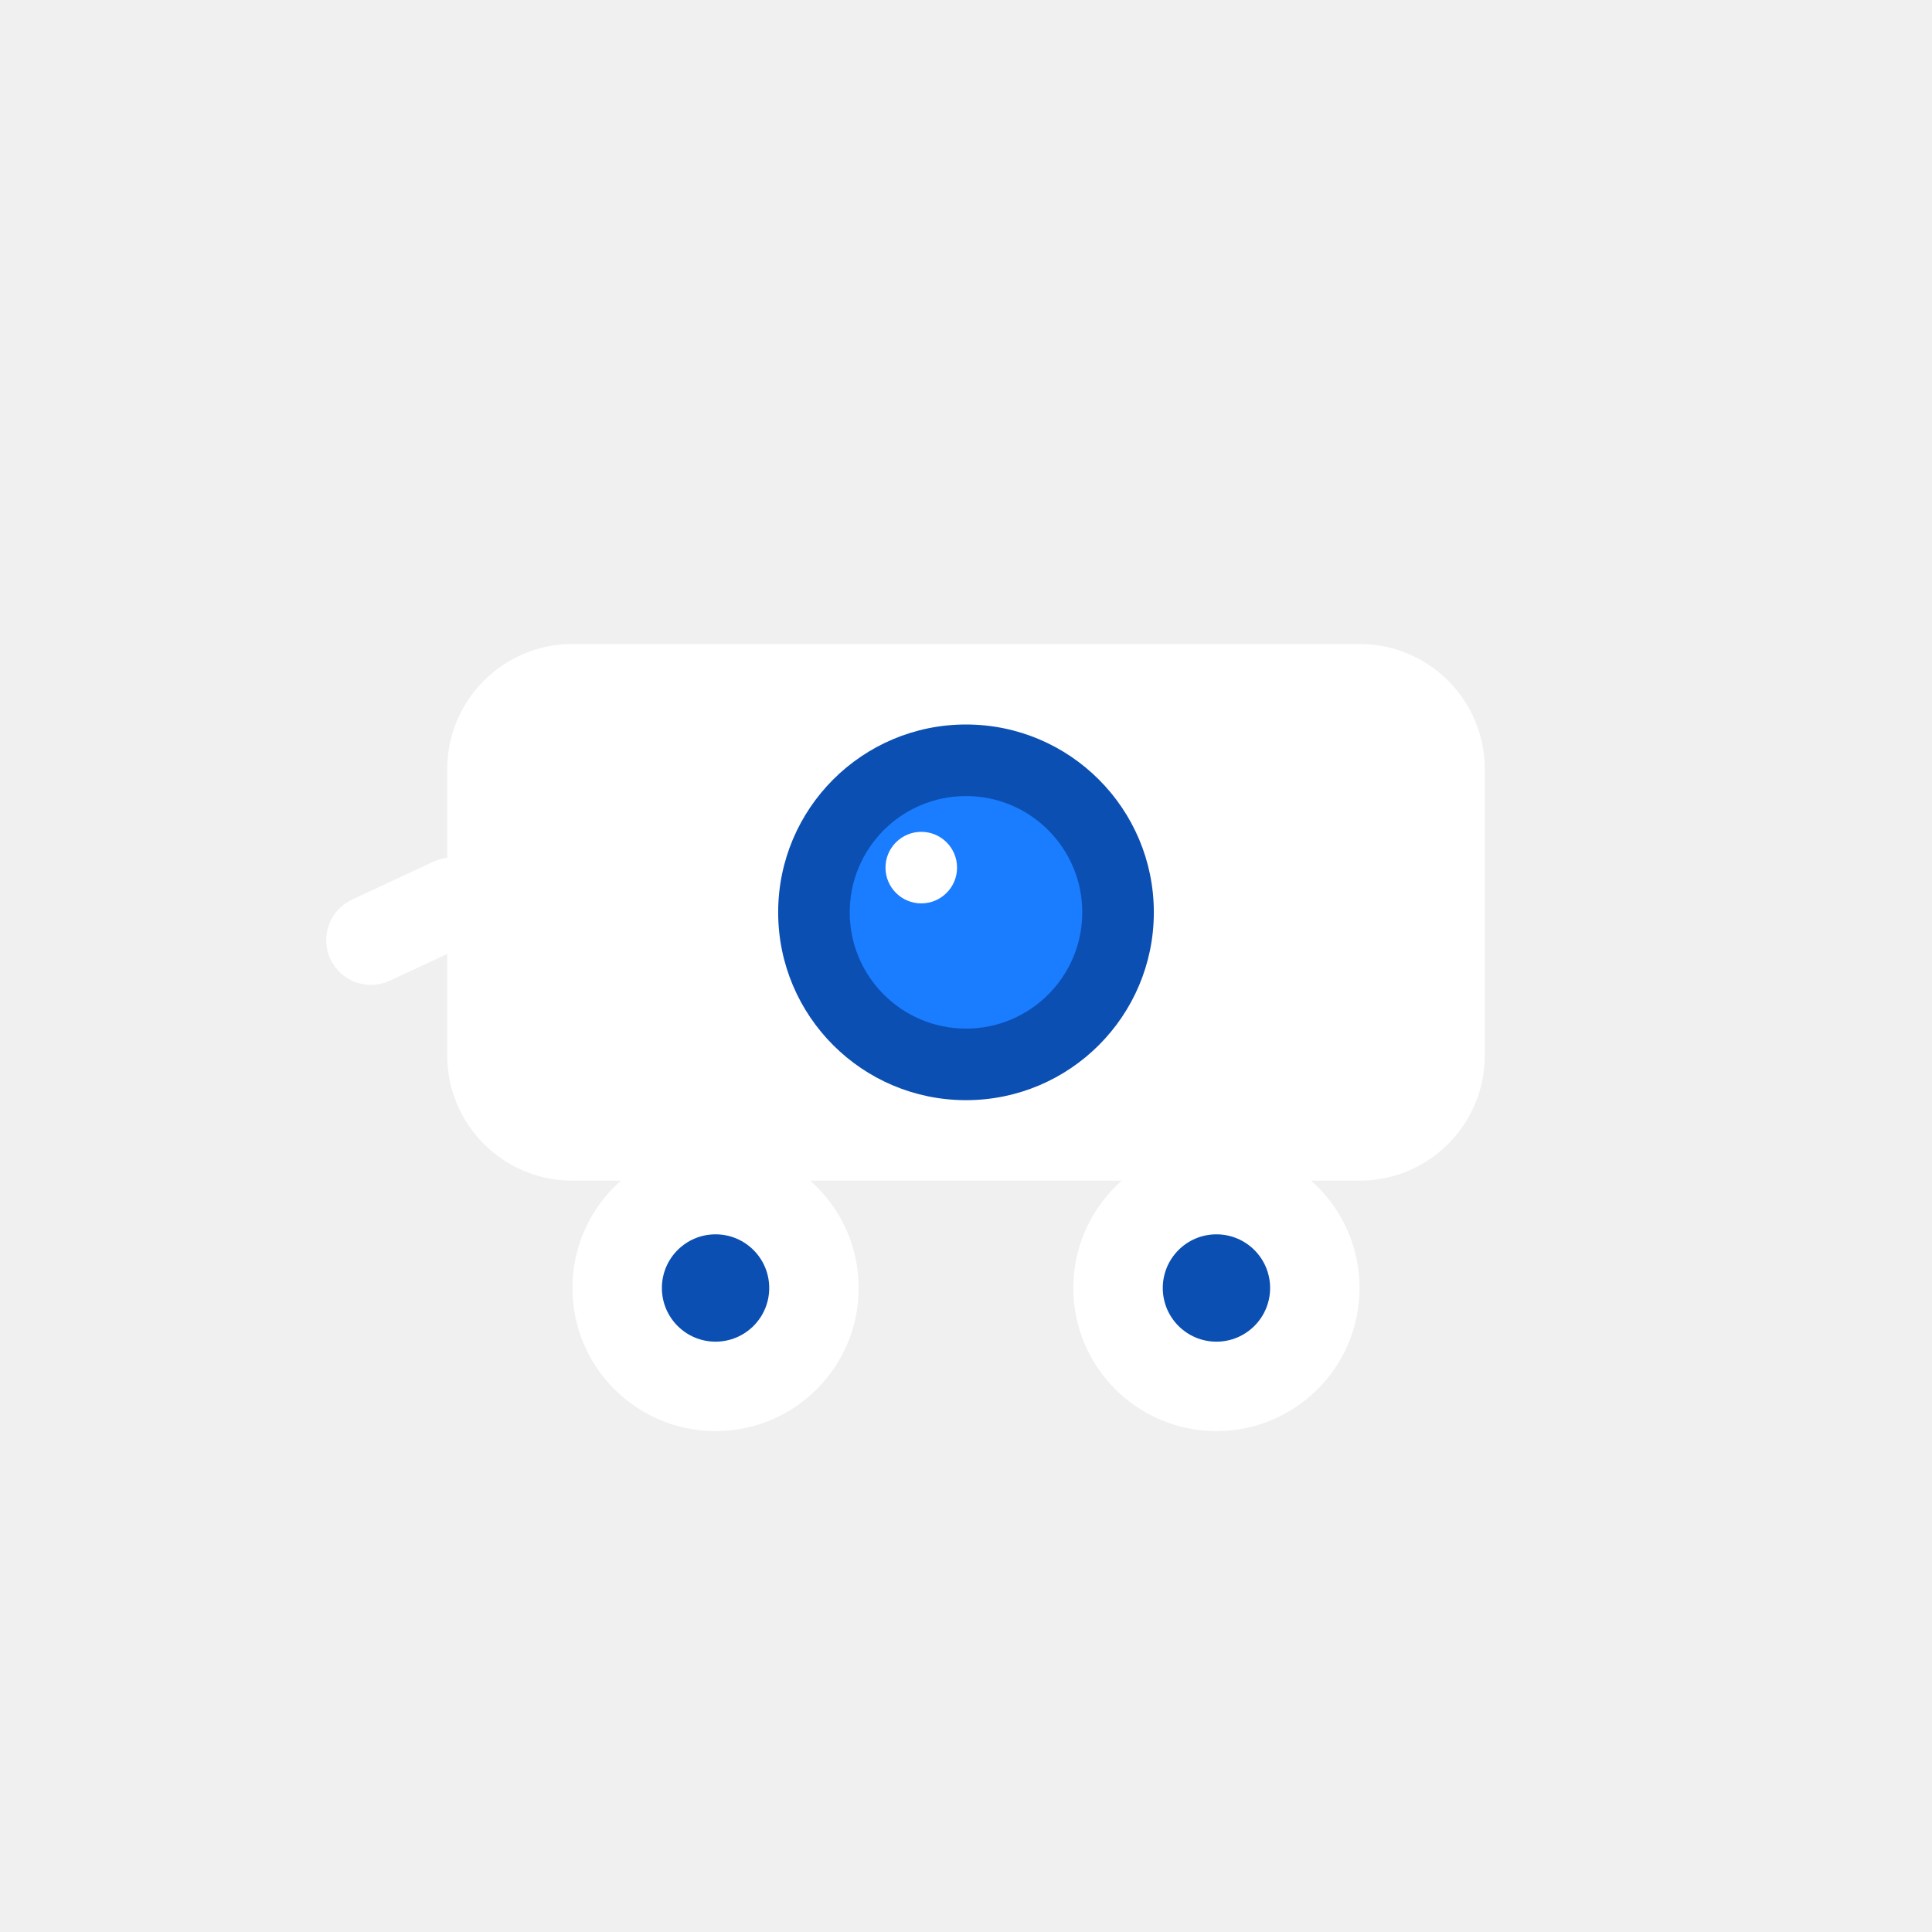
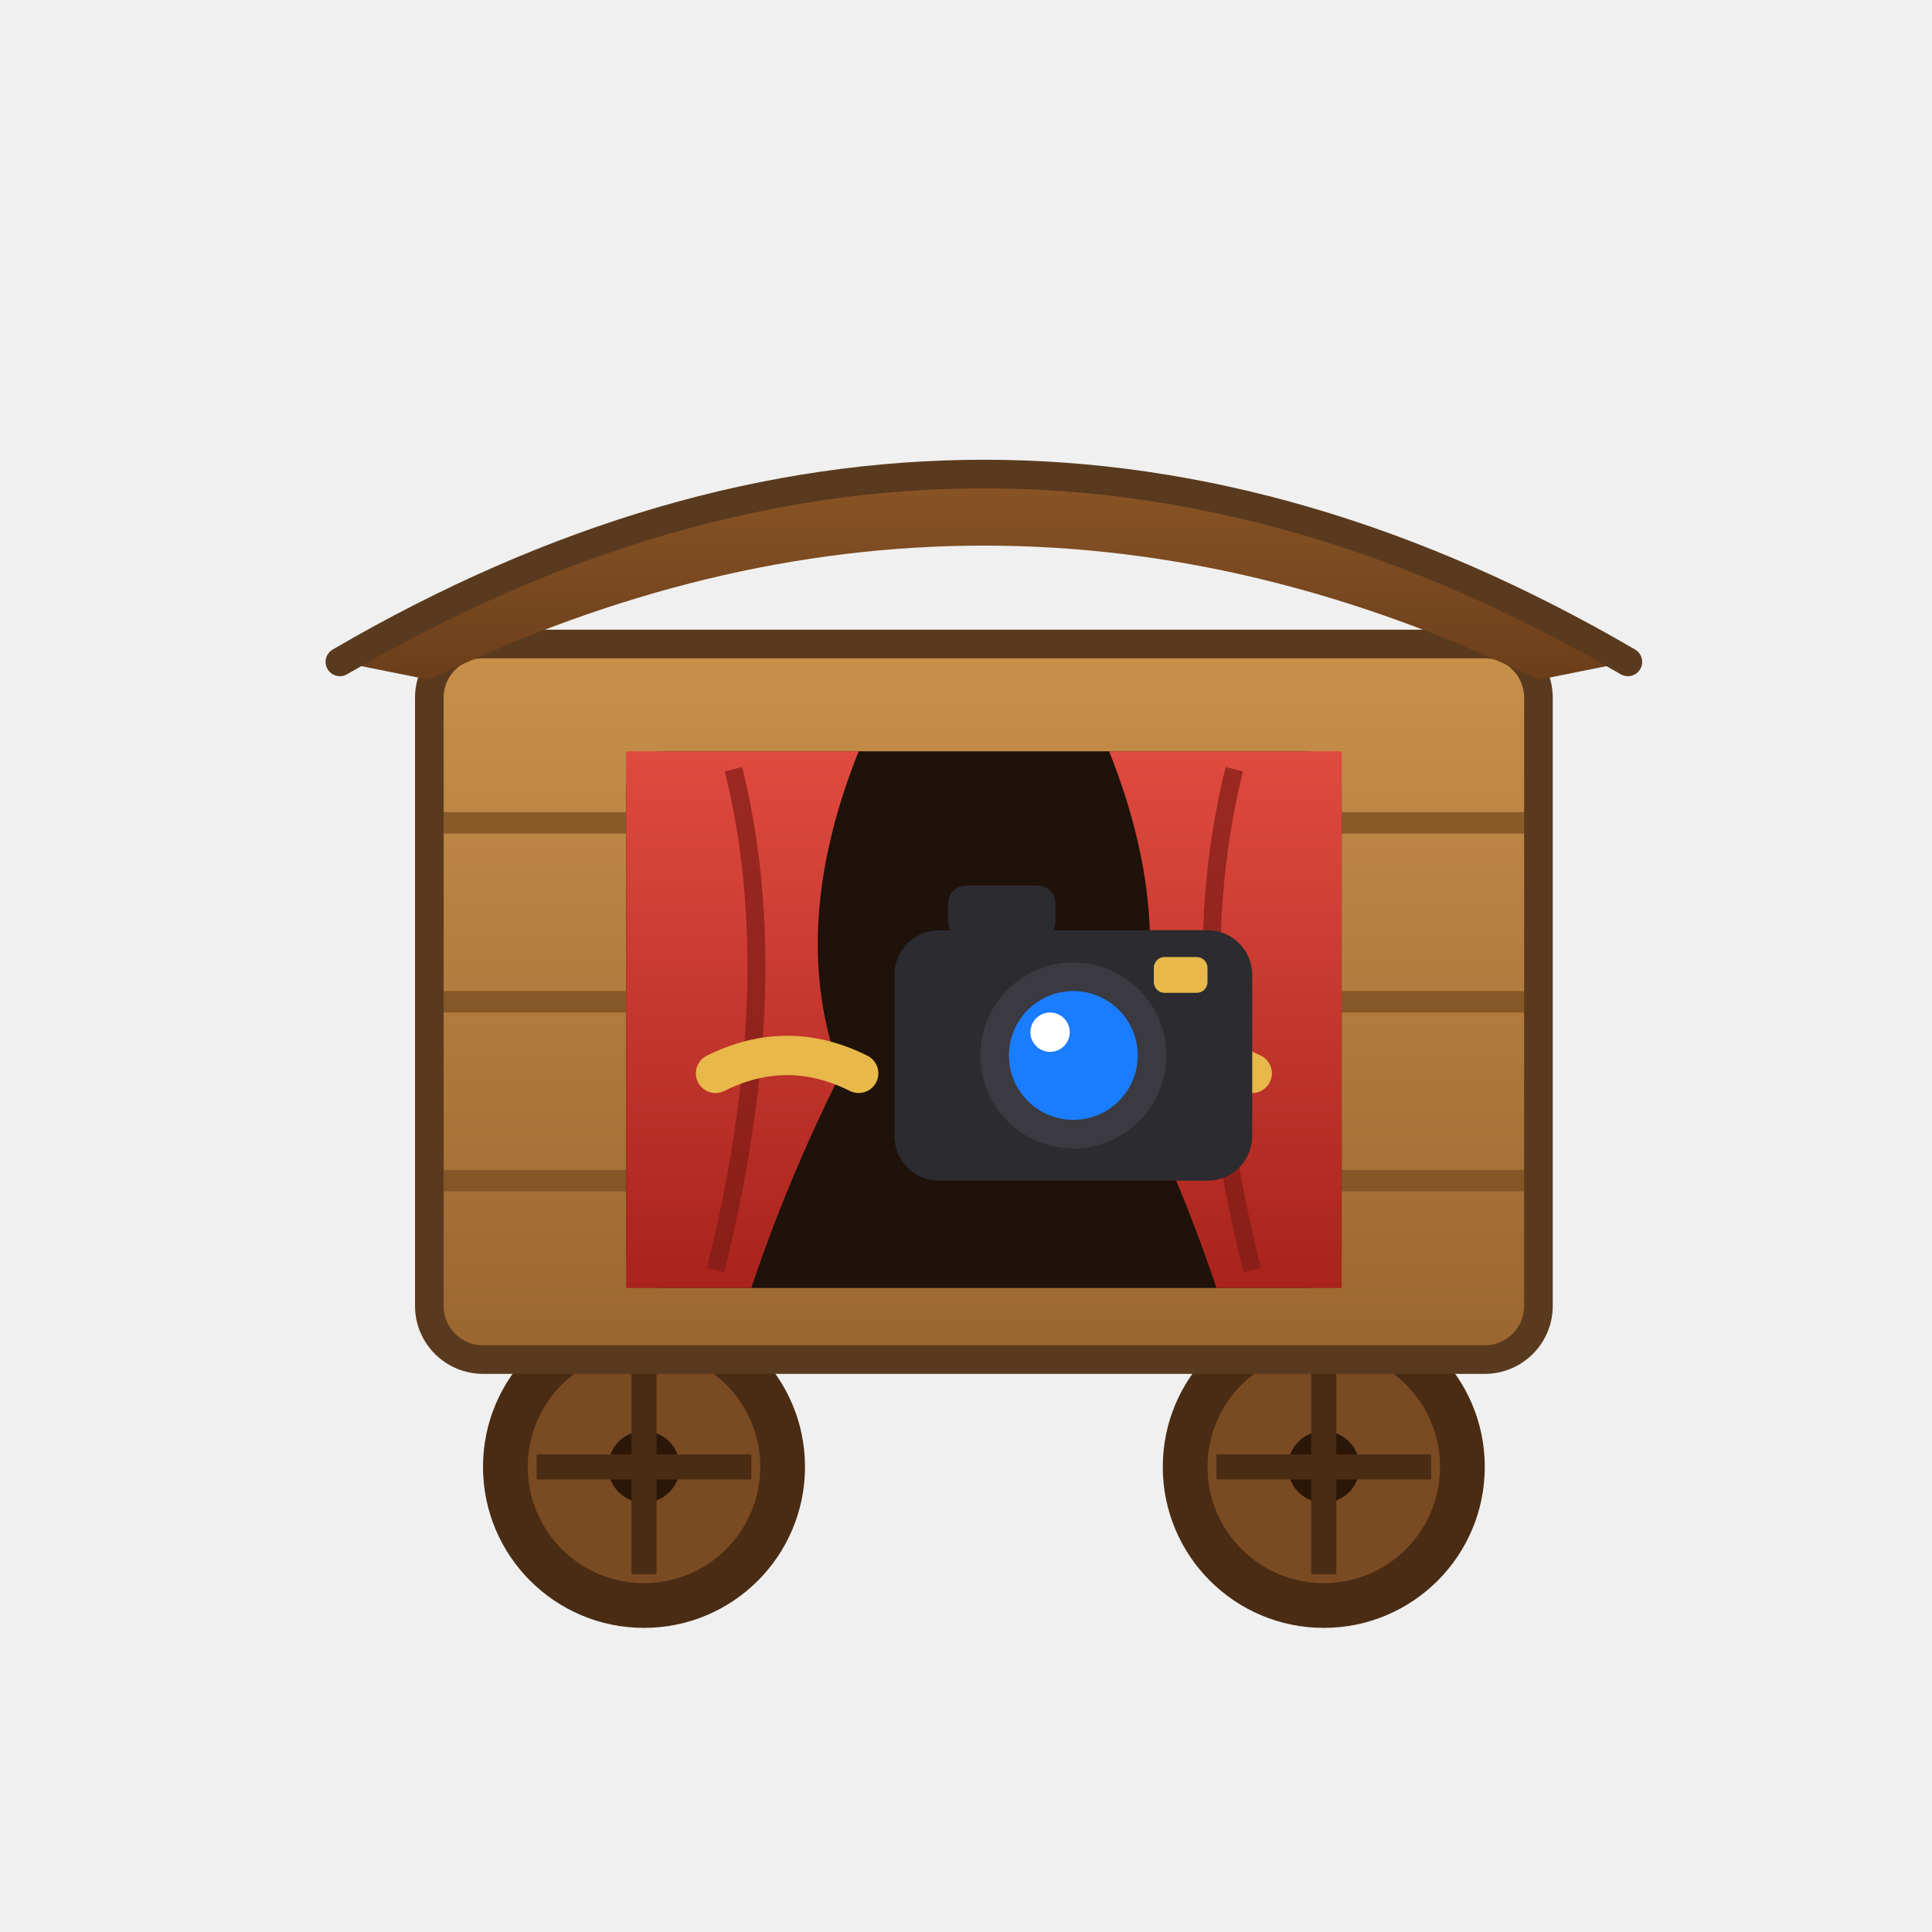
<svg xmlns="http://www.w3.org/2000/svg" viewBox="0 0 108 108">
-   <g fill="#ffffff">
-     <rect x="25" y="36" width="58" height="30" rx="7" />
-     <rect x="18" y="49" width="10" height="5" rx="2.5" transform="rotate(-25 23 51.5)" />
+   <defs>
+     <linearGradient id="wood" x1="0" y1="0" x2="0" y2="1">
+       <stop offset="0" stop-color="#c8904a" />
+       <stop offset="1" stop-color="#9a6630" />
+     </linearGradient>
+     <linearGradient id="roof" x1="0" y1="0" x2="0" y2="1">
+       <stop offset="0" stop-color="#8a5526" />
+       <stop offset="1" stop-color="#6b3e1a" />
+     </linearGradient>
+     <linearGradient id="red" x1="0" y1="0" x2="0" y2="1">
+       <stop offset="0" stop-color="#e04a3f" />
+       <stop offset="1" stop-color="#a8231c" />
+     </linearGradient>
+   </defs>
+   <g>
+     <circle cx="36" cy="82" r="9" fill="#4a2c14" />
+     <circle cx="36" cy="82" r="6.5" fill="#7a4a22" />
+     <circle cx="36" cy="82" r="2" fill="#2a1708" />
+     <path d="M36 76v12M30 82h12" stroke="#4a2c14" stroke-width="1.4" />
+     <circle cx="74" cy="82" r="9" fill="#4a2c14" />
+     <circle cx="74" cy="82" r="6.5" fill="#7a4a22" />
+     <circle cx="74" cy="82" r="2" fill="#2a1708" />
+     <path d="M74 76v12M68 82h12" stroke="#4a2c14" stroke-width="1.4" />
  </g>
-   <circle cx="54" cy="51" r="10.5" fill="#0b4fb3" />
-   <circle cx="54" cy="51" r="6.5" fill="#1a7cff" />
-   <circle cx="51.5" cy="48.5" r="2" fill="#ffffff" />
-   <g fill="#ffffff">
-     <circle cx="40" cy="72" r="8" />
-     <circle cx="68" cy="72" r="8" />
-   </g>
-   <g fill="#0b4fb3">
-     <circle cx="40" cy="72" r="3" />
-     <circle cx="68" cy="72" r="3" />
-   </g>
+   <rect x="24" y="36" width="62" height="40" rx="3" fill="url(#wood)" />
+   <path d="M24 46h62M24 56h62M24 66h62" stroke="#7d4f22" stroke-width="1.2" opacity="0.8" />
+   <rect x="24" y="36" width="62" height="40" rx="3" fill="none" stroke="#5a3a1e" stroke-width="1.6" />
+   <path d="M19 37 Q55 16 91 37 L86 38 Q55 23 24 38 Z" fill="url(#roof)" />
+   <path d="M19 37 Q55 16 91 37" fill="none" stroke="#5a3a1e" stroke-width="1.6" stroke-linecap="round" />
+   <rect x="35" y="42" width="40" height="30" rx="2" fill="#1e120a" />
+   <path d="M35 42h13Q44 52 47 60Q44 66 42 72H35Z" fill="url(#red)" />
+   <path d="M75 42h-13Q66 52 63 60Q66 66 68 72H75Z" fill="url(#red)" />
+   <path d="M41 43q3 12-1 28M69 43q-3 12 1 28" stroke="#7d1b15" stroke-width="1" fill="none" opacity="0.7" />
+   <path d="M40 60q4-2 8 0M70 60q-4-2-8 0" stroke="#e8b84a" stroke-width="2.2" fill="none" stroke-linecap="round" />
+   <rect x="50" y="52" width="20" height="14" rx="2.5" fill="#2b2b30" />
+   <rect x="53" y="49.5" width="6" height="3" rx="1" fill="#2b2b30" />
+   <circle cx="60" cy="59" r="5.2" fill="#3a3a40" />
+   <circle cx="60" cy="59" r="3.6" fill="#1a7cff" />
+   <circle cx="58.7" cy="57.7" r="1.1" fill="#ffffff" />
+   <rect x="64.5" y="53.5" width="3" height="2" rx="0.6" fill="#e8b84a" />
</svg>
